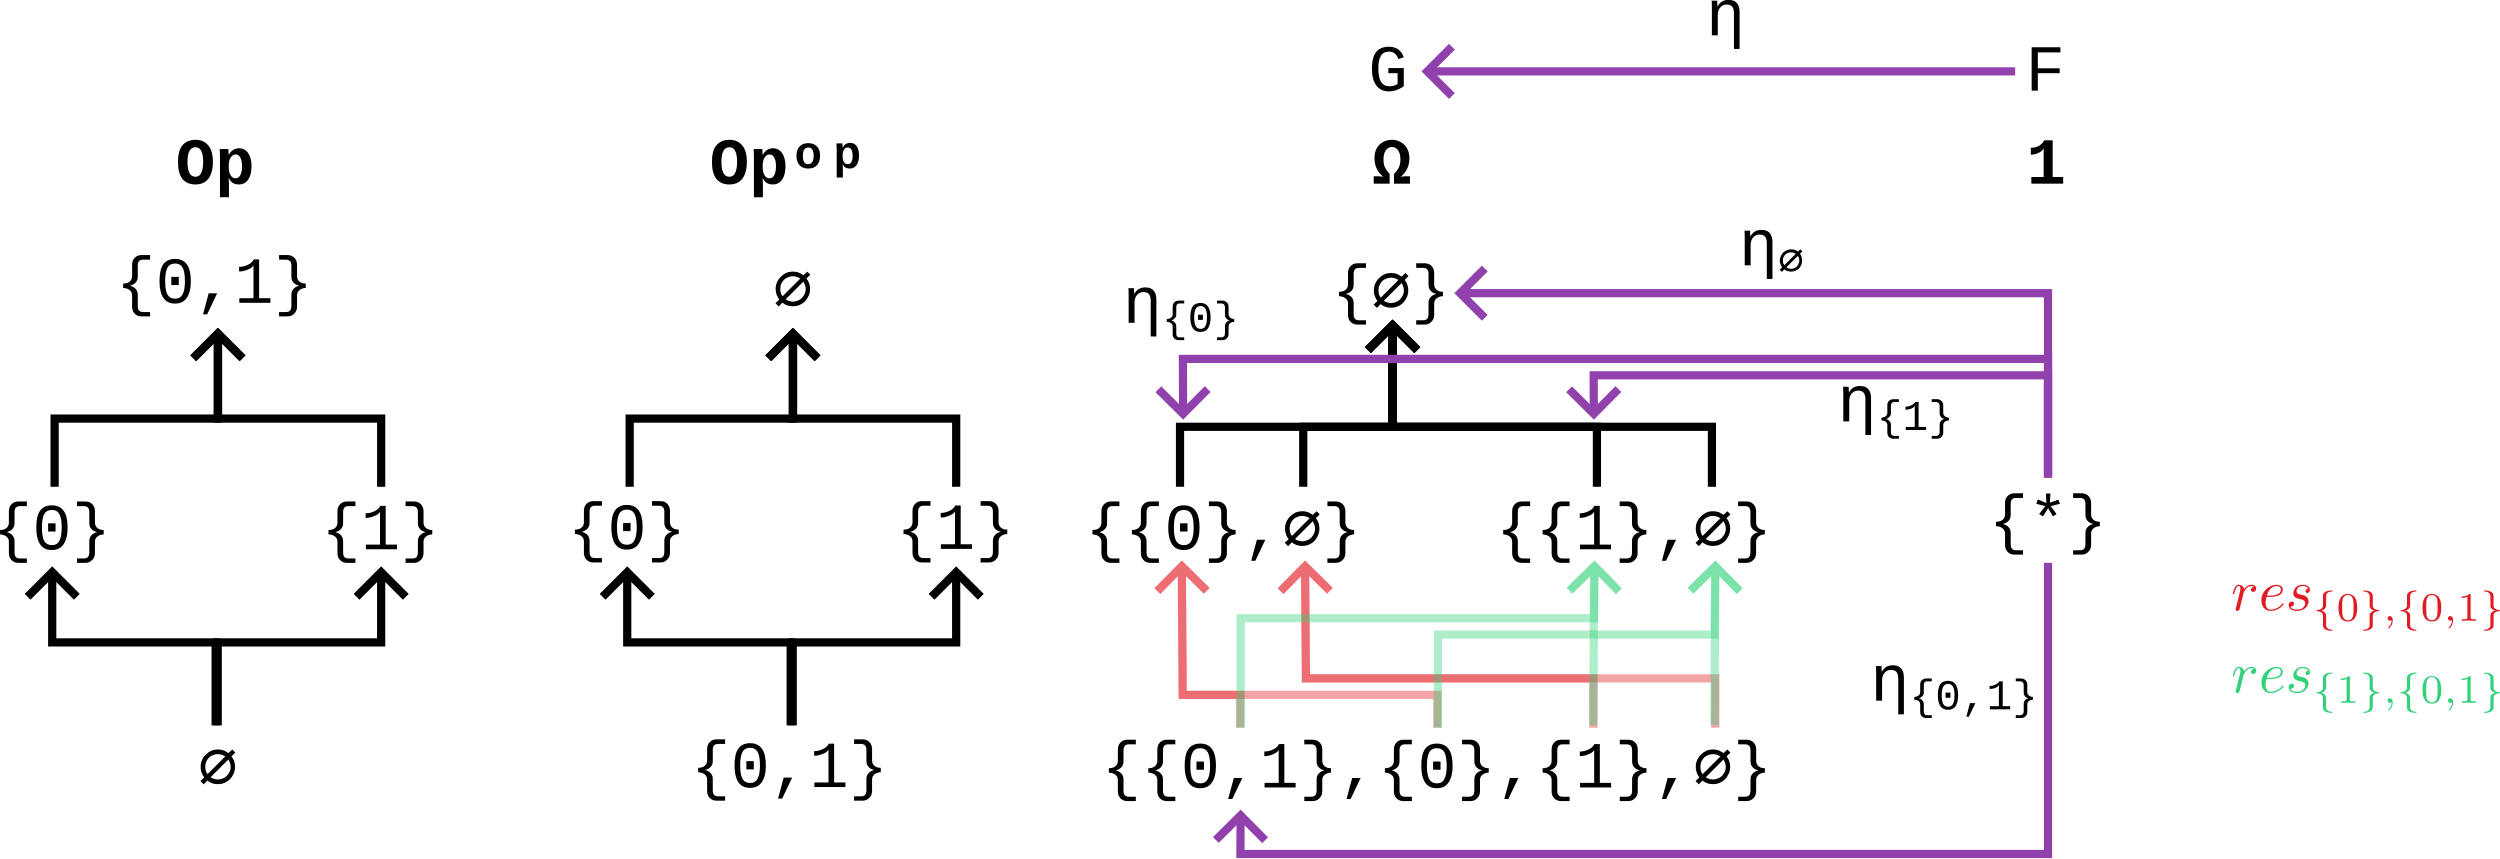
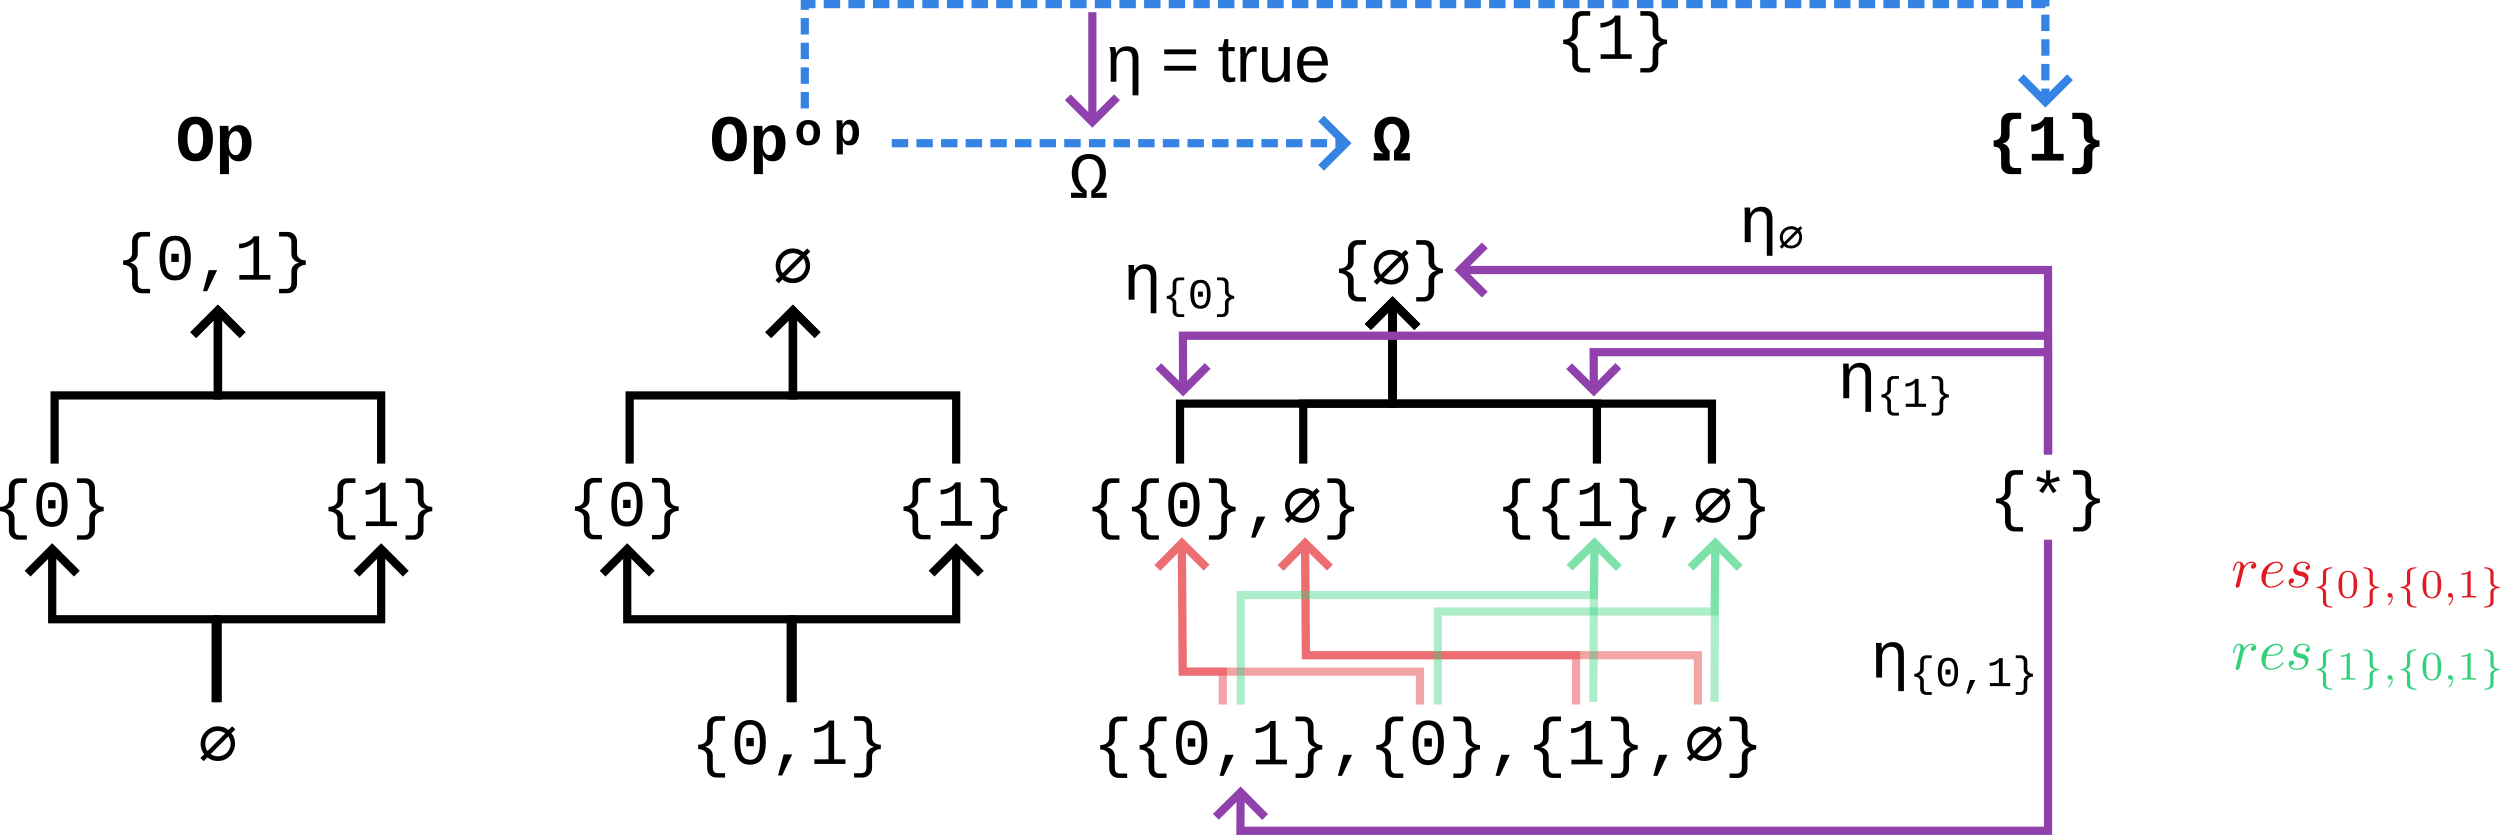
- <svg xmlns="http://www.w3.org/2000/svg" width="152.168mm" height="52.228mm" viewBox="0 0 152.168 52.228" version="1.1" id="svg1" xml:space="preserve">
+ <svg xmlns="http://www.w3.org/2000/svg" width="152.168mm" height="50.819mm" viewBox="0 0 152.168 50.819" version="1.1" id="svg1" xml:space="preserve">
  <defs id="defs1">
+     <marker style="overflow:visible" id="ArrowWide" refX="0" refY="0" orient="auto-start-reverse" markerWidth="1" markerHeight="1" viewBox="0 0 1 1" preserveAspectRatio="xMidYMid">
+       <path style="fill:none;stroke:context-stroke;stroke-width:1;stroke-linecap:butt" d="M 3,-3 0,0 3,3" transform="rotate(180,0.125,0)" id="path11" />
+     </marker>
+     <marker style="overflow:visible" id="ArrowWide_Fnone_S-3584e4" refX="0" refY="0" orient="auto-start-reverse" markerWidth="1" markerHeight="1" viewBox="0 0 1 1" preserveAspectRatio="xMidYMid">
+       <path style="fill:none;stroke:#3584e4;stroke-width:1;stroke-linecap:butt" d="M 3,-3 0,0 3,3" transform="rotate(180,0.125,0)" id="path9" />
+     </marker>
    <marker style="overflow:visible" id="ArrowWide_Fnone_S-33d17a" refX="0" refY="0" orient="auto-start-reverse" markerWidth="1" markerHeight="1" viewBox="0 0 1 1" preserveAspectRatio="xMidYMid">
      <path style="fill:none;stroke:#33d17a;stroke-width:1;stroke-linecap:butt" d="M 3,-3 0,0 3,3" transform="rotate(180,0.125,0)" id="path5" />
    </marker>
    <marker style="overflow:visible" id="ArrowWide_Fnone_S-e01b24" refX="0" refY="0" orient="auto-start-reverse" markerWidth="1" markerHeight="1" viewBox="0 0 1 1" preserveAspectRatio="xMidYMid">
      <path style="fill:none;stroke:#e01b24;stroke-width:1;stroke-linecap:butt" d="M 3,-3 0,0 3,3" transform="rotate(180,0.125,0)" id="path4" />
    </marker>
    <marker style="overflow:visible" id="ArrowWide_Fnone_S-000000" refX="0" refY="0" orient="auto-start-reverse" markerWidth="1" markerHeight="1" viewBox="0 0 1 1" preserveAspectRatio="xMidYMid">
      <path style="fill:none;stroke:#000000;stroke-width:1;stroke-linecap:butt" d="M 3,-3 0,0 3,3" transform="rotate(180,0.125,0)" id="path3" />
    </marker>
    <marker style="overflow:visible" id="ArrowWide_Fnone_S-9141ac" refX="0" refY="0" orient="auto-start-reverse" markerWidth="1" markerHeight="1" viewBox="0 0 1 1" preserveAspectRatio="xMidYMid">
      <path style="fill:none;stroke:#9141ac;stroke-width:1;stroke-linecap:butt" d="M 3,-3 0,0 3,3" transform="rotate(180,0.125,0)" id="path2" />
    </marker>
  </defs>
-   <g id="layer1" transform="translate(-6.658333,-48.76444)">
+   <g id="layer1" transform="translate(-6.658333,-50.17383)">
    <text xml:space="preserve" style="font-size:4px;line-height:5px;font-family:'Liberation Mono', monospace;-inkscape-font-specification:'Liberation Mono, monospace';text-decoration-color:#000000;fill:#000000;stroke-width:3.78;-inkscape-stroke:none;stop-color:#000000" x="13.715" y="67.192" id="text24">
      <tspan id="tspan24" style="stroke-width:3.78" x="13.715" y="67.192">{0,1}</tspan>
    </text>
    <text xml:space="preserve" style="font-size:4px;line-height:5px;font-family:'Liberation Mono', monospace;-inkscape-font-specification:'Liberation Mono, monospace';text-decoration-color:#000000;fill:#000000;stroke-width:3.78;-inkscape-stroke:none;stop-color:#000000" x="6.215" y="82.192" id="text61">
      <tspan id="tspan61" style="stroke-width:3.78" x="6.215" y="82.192">{0}</tspan>
    </text>
    <text xml:space="preserve" style="font-size:4px;line-height:5px;font-family:'Liberation Mono', monospace;-inkscape-font-specification:'Liberation Mono, monospace';text-decoration-color:#000000;fill:#000000;stroke-width:3.78;-inkscape-stroke:none;stop-color:#000000" x="26.215" y="82.192" id="text62">
      <tspan id="tspan62" style="stroke-width:3.78" x="26.215" y="82.192">{1}</tspan>
    </text>
    <text xml:space="preserve" style="font-size:4px;line-height:5px;font-family:'Liberation Mono', monospace;-inkscape-font-specification:'Liberation Mono, monospace';text-decoration-color:#000000;fill:#000000;stroke-width:3.78;-inkscape-stroke:none;stop-color:#000000" x="18.715" y="96.692" id="text63">
      <tspan id="tspan63" style="stroke-width:3.78" x="18.715" y="96.692">∅</tspan>
    </text>
-     <text xml:space="preserve" style="font-size:4px;line-height:5px;font-family:'Liberation Mono', monospace;-inkscape-font-specification:'Liberation Mono, monospace';text-decoration-color:#000000;fill:#000000;stroke-width:3.78;-inkscape-stroke:none;stop-color:#000000" x="73.715" y="96.692" id="text64">
-       <tspan id="tspan64" style="stroke-width:3.78" x="73.715" y="96.692">{{0,1},{0},{1},∅}</tspan>
+     <text xml:space="preserve" style="font-size:4px;line-height:5px;font-family:'Liberation Mono', monospace;-inkscape-font-specification:'Liberation Mono, monospace';text-decoration-color:#000000;fill:#000000;stroke-width:3.78;-inkscape-stroke:none;stop-color:#000000" x="73.186" y="96.692" id="text64">
+       <tspan id="tspan64" style="stroke-width:3.78" x="73.186" y="96.692">{{0,1},{0},{1},∅}</tspan>
    </text>
    <text xml:space="preserve" style="font-size:4px;line-height:5px;font-family:'Liberation Mono', monospace;-inkscape-font-specification:'Liberation Mono, monospace';text-decoration-color:#000000;fill:#000000;stroke-width:3.78;-inkscape-stroke:none;stop-color:#000000" x="72.715" y="82.192" id="text65">
      <tspan id="tspan65" style="stroke-width:3.78" x="72.715" y="82.192">{{0},∅}</tspan>
    </text>
    <text xml:space="preserve" style="font-size:4px;line-height:5px;font-family:'Liberation Mono', monospace;-inkscape-font-specification:'Liberation Mono, monospace';text-decoration-color:#000000;fill:#000000;stroke-width:3.78;-inkscape-stroke:none;stop-color:#000000" x="97.715" y="82.192" id="text66">
      <tspan id="tspan66" style="stroke-width:3.78" x="97.715" y="82.192">{{1},∅}</tspan>
    </text>
    <text xml:space="preserve" style="font-size:4px;line-height:5px;font-family:'Liberation Mono', monospace;-inkscape-font-specification:'Liberation Mono, monospace';text-decoration-color:#000000;fill:#000000;stroke-width:3.78;-inkscape-stroke:none;stop-color:#000000" x="87.724" y="67.692" id="text67">
      <tspan id="tspan67" style="stroke-width:3.78" x="87.724" y="67.692">{∅}</tspan>
    </text>
    <text xml:space="preserve" style="font-size:4px;line-height:5px;font-family:'Liberation Mono', monospace;-inkscape-font-specification:'Liberation Mono, monospace';text-decoration-color:#000000;fill:#000000;stroke-width:3.78;-inkscape-stroke:none;stop-color:#000000" x="90.179" y="59.949" id="text68">
      <tspan id="tspan68" style="font-weight:bold;stroke-width:3.78" x="90.179" y="59.949">Ω</tspan>
    </text>
    <text xml:space="preserve" style="font-size:4px;line-height:5px;font-family:'Liberation Mono', monospace;-inkscape-font-specification:'Liberation Mono, monospace';text-decoration-color:#000000;fill:#000000;stroke-width:3.78;-inkscape-stroke:none;stop-color:#000000" x="127.715" y="81.692" id="text70">
      <tspan id="tspan70" style="stroke-width:3.78" x="127.715" y="81.692">{*}</tspan>
    </text>
-     <text xml:space="preserve" style="font-size:4px;line-height:5px;font-family:'Liberation Mono', monospace;-inkscape-font-specification:'Liberation Mono, monospace';text-decoration-color:#000000;fill:#000000;stroke-width:3.78;-inkscape-stroke:none;stop-color:#000000" x="130.005" y="59.949" id="text73">
-       <tspan id="tspan73" style="font-weight:bold;stroke-width:3.78" x="130.005" y="59.949">1</tspan>
+     <text xml:space="preserve" style="font-size:4px;line-height:5px;font-family:'Liberation Mono', monospace;-inkscape-font-specification:'Liberation Mono, monospace';text-decoration-color:#000000;fill:#000000;stroke-width:3.78;-inkscape-stroke:none;stop-color:#000000" x="127.631" y="59.949" id="text73">
+       <tspan id="tspan73" style="font-weight:bold;stroke-width:3.78" x="127.631" y="59.949">{1}</tspan>
    </text>
    <path style="font-variation-settings:normal;opacity:1;fill:none;fill-opacity:1;stroke:#9141ac;stroke-width:0.5;stroke-linecap:butt;stroke-linejoin:miter;stroke-miterlimit:4;stroke-dasharray:none;stroke-dashoffset:0;stroke-opacity:1;marker-end:url(#ArrowWide_Fnone_S-9141ac);stop-color:#000000;stop-opacity:1" d="M 131.315,83.022 V 100.742 H 82.159 l 0.011,-2.219" id="path74" />
    <path style="font-variation-settings:normal;opacity:1;fill:none;fill-opacity:1;stroke:#9141ac;stroke-width:0.5;stroke-linecap:butt;stroke-linejoin:miter;stroke-miterlimit:4;stroke-dasharray:none;stroke-dashoffset:0;stroke-opacity:1;marker-end:url(#ArrowWide_Fnone_S-9141ac);stop-color:#000000;stop-opacity:1" d="M 131.315,77.829 V 71.609 h -27.656 l 0.011,2.219" id="path76" />
    <text xml:space="preserve" style="font-size:4px;line-height:5px;font-family:'Liberation Mono', monospace;-inkscape-font-specification:'Liberation Mono, monospace';text-decoration-color:#000000;fill:#000000;stroke-width:3.78;-inkscape-stroke:none;stop-color:#000000" x="17.352" y="59.949" id="text87">
      <tspan id="tspan87" style="font-weight:bold;stroke-width:3.78" x="17.352" y="59.949">Op</tspan>
    </text>
    <text xml:space="preserve" style="font-size:4px;line-height:5px;font-family:'Liberation Mono', monospace;-inkscape-font-specification:'Liberation Mono, monospace';text-decoration-color:#000000;fill:#000000;stroke-width:3.78;-inkscape-stroke:none;stop-color:#000000" x="48.715" y="96.669" id="text88">
      <tspan id="tspan88" style="stroke-width:3.78" x="48.715" y="96.669">{0,1}</tspan>
    </text>
    <text xml:space="preserve" style="font-size:4px;line-height:5px;font-family:'Liberation Mono', monospace;-inkscape-font-specification:'Liberation Mono, monospace';text-decoration-color:#000000;fill:#000000;stroke-width:3.78;-inkscape-stroke:none;stop-color:#000000" x="41.215" y="82.169" id="text89">
      <tspan id="tspan89" style="stroke-width:3.78" x="41.215" y="82.169">{0}</tspan>
    </text>
    <text xml:space="preserve" style="font-size:4px;line-height:5px;font-family:'Liberation Mono', monospace;-inkscape-font-specification:'Liberation Mono, monospace';text-decoration-color:#000000;fill:#000000;stroke-width:3.78;-inkscape-stroke:none;stop-color:#000000" x="61.215" y="82.169" id="text90">
      <tspan id="tspan90" style="stroke-width:3.78" x="61.215" y="82.169">{1}</tspan>
    </text>
    <text xml:space="preserve" style="font-size:4px;line-height:5px;font-family:'Liberation Mono', monospace;-inkscape-font-specification:'Liberation Mono, monospace';text-decoration-color:#000000;fill:#000000;stroke-width:3.78;-inkscape-stroke:none;stop-color:#000000" x="53.715" y="67.61" id="text91">
      <tspan id="tspan91" style="stroke-width:3.78" x="53.715" y="67.61">∅</tspan>
    </text>
    <text xml:space="preserve" style="font-size:4px;line-height:5px;font-family:'Liberation Mono', monospace;-inkscape-font-specification:'Liberation Mono, monospace';text-decoration-color:#000000;fill:#000000;stroke-width:3.78;-inkscape-stroke:none;stop-color:#000000" x="49.852" y="59.949" id="text92">
      <tspan id="tspan92" style="font-weight:bold;stroke-width:3.78" x="49.852" y="59.949">Opᵒᵖ</tspan>
    </text>
    <path style="font-variation-settings:normal;opacity:1;vector-effect:none;fill:none;fill-opacity:1;stroke:#000000;stroke-width:0.5;stroke-linecap:butt;stroke-linejoin:miter;stroke-miterlimit:4;stroke-dasharray:none;stroke-dashoffset:0;stroke-opacity:1;-inkscape-stroke:none;marker-end:url(#ArrowWide_Fnone_S-000000);stop-color:#000000;stop-opacity:1" d="M 9.983,78.393 V 74.242 H 19.932 V 69.195" id="path95" />
    <path style="font-variation-settings:normal;opacity:1;vector-effect:none;fill:none;fill-opacity:1;stroke:#000000;stroke-width:0.5;stroke-linecap:butt;stroke-linejoin:miter;stroke-miterlimit:4;stroke-dasharray:none;stroke-dashoffset:0;stroke-opacity:1;-inkscape-stroke:none;marker-end:url(#ArrowWide_Fnone_S-000000);stop-color:#000000;stop-opacity:1" d="M 29.859,78.393 V 74.242 H 19.909 V 69.195" id="path96" />
    <path style="font-variation-settings:normal;opacity:1;vector-effect:none;fill:none;fill-opacity:1;stroke:#000000;stroke-width:0.5;stroke-linecap:butt;stroke-linejoin:miter;stroke-miterlimit:4;stroke-dasharray:none;stroke-dashoffset:0;stroke-opacity:1;-inkscape-stroke:none;marker-end:url(#ArrowWide_Fnone_S-000000);stop-color:#000000;stop-opacity:1" d="m 19.909,92.914 v -5.048 h 9.949 V 83.716" id="path97" />
    <path style="font-variation-settings:normal;opacity:1;vector-effect:none;fill:none;fill-opacity:1;stroke:#000000;stroke-width:0.5;stroke-linecap:butt;stroke-linejoin:miter;stroke-miterlimit:4;stroke-dasharray:none;stroke-dashoffset:0;stroke-opacity:1;-inkscape-stroke:none;marker-end:url(#ArrowWide_Fnone_S-000000);stop-color:#000000;stop-opacity:1" d="M 19.785,92.914 V 87.866 H 9.836 V 83.716" id="path98" />
    <path style="font-variation-settings:normal;opacity:1;vector-effect:none;fill:none;fill-opacity:1;stroke:#000000;stroke-width:0.5;stroke-linecap:butt;stroke-linejoin:miter;stroke-miterlimit:4;stroke-dasharray:none;stroke-dashoffset:0;stroke-opacity:1;-inkscape-stroke:none;marker-end:url(#ArrowWide_Fnone_S-000000);stop-color:#000000;stop-opacity:1" d="m 44.983,78.393 v -4.15 h 9.949 v -5.048" id="path99" />
    <path style="font-variation-settings:normal;opacity:1;vector-effect:none;fill:none;fill-opacity:1;stroke:#000000;stroke-width:0.5;stroke-linecap:butt;stroke-linejoin:miter;stroke-miterlimit:4;stroke-dasharray:none;stroke-dashoffset:0;stroke-opacity:1;-inkscape-stroke:none;marker-end:url(#ArrowWide_Fnone_S-000000);stop-color:#000000;stop-opacity:1" d="M 64.859,78.393 V 74.242 H 54.909 V 69.195" id="path100" />
    <path style="font-variation-settings:normal;opacity:1;vector-effect:none;fill:none;fill-opacity:1;stroke:#000000;stroke-width:0.5;stroke-linecap:butt;stroke-linejoin:miter;stroke-miterlimit:4;stroke-dasharray:none;stroke-dashoffset:0;stroke-opacity:1;-inkscape-stroke:none;marker-end:url(#ArrowWide_Fnone_S-000000);stop-color:#000000;stop-opacity:1" d="m 54.909,92.914 v -5.048 h 9.949 V 83.716" id="path101" />
    <path style="font-variation-settings:normal;opacity:1;vector-effect:none;fill:none;fill-opacity:1;stroke:#000000;stroke-width:0.5;stroke-linecap:butt;stroke-linejoin:miter;stroke-miterlimit:4;stroke-dasharray:none;stroke-dashoffset:0;stroke-opacity:1;-inkscape-stroke:none;marker-end:url(#ArrowWide_Fnone_S-000000);stop-color:#000000;stop-opacity:1" d="M 54.785,92.914 V 87.866 H 44.836 V 83.716" id="path102" />
    <path style="font-variation-settings:normal;opacity:1;vector-effect:none;fill:none;fill-opacity:1;stroke:#000000;stroke-width:0.5;stroke-linecap:butt;stroke-linejoin:miter;stroke-miterlimit:4;stroke-dasharray:none;stroke-dashoffset:0;stroke-opacity:1;-inkscape-stroke:none;marker-end:url(#ArrowWide_Fnone_S-000000);stop-color:#000000;stop-opacity:1" d="M 78.483,78.393 V 74.742 H 91.432 V 68.695" id="path103" />
    <path style="font-variation-settings:normal;opacity:1;vector-effect:none;fill:none;fill-opacity:1;stroke:#000000;stroke-width:0.5;stroke-linecap:butt;stroke-linejoin:miter;stroke-miterlimit:4;stroke-dasharray:none;stroke-dashoffset:0;stroke-opacity:1;-inkscape-stroke:none;marker-end:url(#ArrowWide_Fnone_S-000000);stop-color:#000000;stop-opacity:1" d="m 85.983,78.393 v -3.65 h 5.449 v -6.048" id="path104" />
    <path style="font-variation-settings:normal;opacity:1;vector-effect:none;fill:none;fill-opacity:1;stroke:#000000;stroke-width:0.5;stroke-linecap:butt;stroke-linejoin:miter;stroke-miterlimit:4;stroke-dasharray:none;stroke-dashoffset:0;stroke-opacity:1;-inkscape-stroke:none;marker-end:url(#ArrowWide_Fnone_S-000000);stop-color:#000000;stop-opacity:1" d="M 103.859,78.393 V 74.742 H 91.409 v -6.048" id="path105" />
    <path style="font-variation-settings:normal;opacity:1;vector-effect:none;fill:none;fill-opacity:1;stroke:#000000;stroke-width:0.5;stroke-linecap:butt;stroke-linejoin:miter;stroke-miterlimit:4;stroke-dasharray:none;stroke-dashoffset:0;stroke-opacity:1;-inkscape-stroke:none;marker-end:url(#ArrowWide_Fnone_S-000000);stop-color:#000000;stop-opacity:1" d="M 110.859,78.393 V 74.742 H 91.409 v -6.048" id="path106" />
-     <path style="font-variation-settings:normal;opacity:0.4;vector-effect:none;fill:none;fill-opacity:1;stroke:#e01b24;stroke-width:0.5;stroke-linecap:butt;stroke-linejoin:miter;stroke-miterlimit:4;stroke-dasharray:none;stroke-dashoffset:0;stroke-opacity:1;-inkscape-stroke:none;marker-end:url(#ArrowWide_Fnone_S-e01b24);stop-color:#000000;stop-opacity:1" d="m 82.146,93.056 v -2 h -3.5 l -0.051,-7.698" id="path107" />
+     <path style="font-variation-settings:normal;opacity:0.4;vector-effect:none;fill:none;fill-opacity:1;stroke:#e01b24;stroke-width:0.5;stroke-linecap:butt;stroke-linejoin:miter;stroke-miterlimit:4;stroke-dasharray:none;stroke-dashoffset:0;stroke-opacity:1;-inkscape-stroke:none;marker-end:url(#ArrowWide_Fnone_S-e01b24);stop-color:#000000;stop-opacity:1" d="m 81.088,93.056 v -2 h -2.442 l -0.051,-7.698" id="path107" />
    <path style="font-variation-settings:normal;opacity:1;fill:none;fill-opacity:1;stroke:#9141ac;stroke-width:0.5;stroke-linecap:butt;stroke-linejoin:miter;stroke-miterlimit:4;stroke-dasharray:none;stroke-dashoffset:0;stroke-opacity:1;marker-end:url(#ArrowWide_Fnone_S-9141ac);stop-color:#000000;stop-opacity:1" d="M 131.315,77.829 V 70.609 H 78.659 l 0.011,3.219" id="path108" />
-     <path style="font-variation-settings:normal;opacity:0.4;vector-effect:none;fill:none;fill-opacity:1;stroke:#e01b24;stroke-width:0.5;stroke-linecap:butt;stroke-linejoin:miter;stroke-miterlimit:4;stroke-dasharray:none;stroke-dashoffset:0;stroke-opacity:1;-inkscape-stroke:none;marker-end:url(#ArrowWide_Fnone_S-e01b24);stop-color:#000000;stop-opacity:1" d="m 94.146,93.056 v -2 H 78.646 l -0.051,-7.698" id="path109" />
-     <path style="font-variation-settings:normal;opacity:0.4;vector-effect:none;fill:none;fill-opacity:1;stroke:#e01b24;stroke-width:0.5;stroke-linecap:butt;stroke-linejoin:miter;stroke-miterlimit:4;stroke-dasharray:none;stroke-dashoffset:0;stroke-opacity:1;-inkscape-stroke:none;marker-end:url(#ArrowWide_Fnone_S-e01b24);stop-color:#000000;stop-opacity:1" d="m 103.646,93.056 v -3 H 86.146 l -0.051,-6.698" id="path110" />
-     <path style="font-variation-settings:normal;opacity:0.4;vector-effect:none;fill:none;fill-opacity:1;stroke:#e01b24;stroke-width:0.5;stroke-linecap:butt;stroke-linejoin:miter;stroke-miterlimit:4;stroke-dasharray:none;stroke-dashoffset:0;stroke-opacity:1;-inkscape-stroke:none;marker-end:url(#ArrowWide_Fnone_S-e01b24);stop-color:#000000;stop-opacity:1" d="m 111.064,93.056 v -3 H 86.146 l -0.051,-6.698" id="path111" />
+     <path style="font-variation-settings:normal;opacity:0.4;vector-effect:none;fill:none;fill-opacity:1;stroke:#e01b24;stroke-width:0.5;stroke-linecap:butt;stroke-linejoin:miter;stroke-miterlimit:4;stroke-dasharray:none;stroke-dashoffset:0;stroke-opacity:1;-inkscape-stroke:none;marker-end:url(#ArrowWide_Fnone_S-e01b24);stop-color:#000000;stop-opacity:1" d="m 93.088,93.056 v -2 H 78.646 l -0.051,-7.698" id="path109" />
+     <path style="font-variation-settings:normal;opacity:0.4;vector-effect:none;fill:none;fill-opacity:1;stroke:#e01b24;stroke-width:0.5;stroke-linecap:butt;stroke-linejoin:miter;stroke-miterlimit:4;stroke-dasharray:none;stroke-dashoffset:0;stroke-opacity:1;-inkscape-stroke:none;marker-end:url(#ArrowWide_Fnone_S-e01b24);stop-color:#000000;stop-opacity:1" d="m 102.588,93.056 v -3 H 86.146 l -0.051,-6.698" id="path110" />
+     <path style="font-variation-settings:normal;opacity:0.4;vector-effect:none;fill:none;fill-opacity:1;stroke:#e01b24;stroke-width:0.5;stroke-linecap:butt;stroke-linejoin:miter;stroke-miterlimit:4;stroke-dasharray:none;stroke-dashoffset:0;stroke-opacity:1;-inkscape-stroke:none;marker-end:url(#ArrowWide_Fnone_S-e01b24);stop-color:#000000;stop-opacity:1" d="m 110.006,93.056 v -3 H 86.146 l -0.051,-6.698" id="path111" />
    <path style="font-variation-settings:normal;opacity:0.4;vector-effect:none;fill:none;fill-opacity:1;stroke:#33d17a;stroke-width:0.5;stroke-linecap:butt;stroke-linejoin:miter;stroke-miterlimit:4;stroke-dasharray:none;stroke-dashoffset:0;stroke-opacity:1;-inkscape-stroke:none;marker-end:url(#ArrowWide_Fnone_S-33d17a);stop-color:#000000;stop-opacity:1" d="M 82.178,93.056 V 86.393 h 21.5 l 0.051,-3.034" id="path112" />
    <path style="font-variation-settings:normal;opacity:0.4;vector-effect:none;fill:none;fill-opacity:1;stroke:#33d17a;stroke-width:0.5;stroke-linecap:butt;stroke-linejoin:miter;stroke-miterlimit:4;stroke-dasharray:none;stroke-dashoffset:0;stroke-opacity:1;-inkscape-stroke:none;marker-end:url(#ArrowWide_Fnone_S-33d17a);stop-color:#000000;stop-opacity:1" d="M 94.178,93.056 V 87.393 h 16.836 l 0.051,-4.034" id="path113" />
    <path style="font-variation-settings:normal;opacity:0.4;vector-effect:none;fill:none;fill-opacity:1;stroke:#33d17a;stroke-width:0.5;stroke-linecap:butt;stroke-linejoin:miter;stroke-miterlimit:4;stroke-dasharray:none;stroke-dashoffset:0;stroke-opacity:1;-inkscape-stroke:none;marker-end:url(#ArrowWide_Fnone_S-33d17a);stop-color:#000000;stop-opacity:1" d="m 111.014,92.893 0.051,-9.534" id="path114" />
    <path style="font-variation-settings:normal;opacity:0.4;vector-effect:none;fill:none;fill-opacity:1;stroke:#33d17a;stroke-width:0.5;stroke-linecap:butt;stroke-linejoin:miter;stroke-miterlimit:4;stroke-dasharray:none;stroke-dashoffset:0;stroke-opacity:1;-inkscape-stroke:none;marker-end:url(#ArrowWide_Fnone_S-33d17a);stop-color:#000000;stop-opacity:1" d="m 103.637,92.893 0.051,-9.534" id="path115" />
    <text xml:space="preserve" style="font-size:4px;line-height:5px;font-family:'Liberation Mono', monospace;-inkscape-font-specification:'Liberation Mono, monospace';text-decoration-color:#000000;fill:#000000;stroke-width:3.78;-inkscape-stroke:none;stop-color:#000000" x="74.996" y="68.417" id="text115">
      <tspan id="tspan115" style="stroke-width:3.78" x="74.996" y="68.417">η<tspan style="font-size:65%;baseline-shift:sub" id="tspan116">{0}</tspan>
      </tspan>
    </text>
    <text xml:space="preserve" style="font-size:4px;line-height:5px;font-family:'Liberation Mono', monospace;-inkscape-font-specification:'Liberation Mono, monospace';text-decoration-color:#000000;fill:#000000;stroke-width:3.78;-inkscape-stroke:none;stop-color:#000000" x="118.496" y="74.417" id="text118">
      <tspan id="tspan118" style="stroke-width:3.78" x="118.496" y="74.417">η<tspan style="font-size:65%;baseline-shift:sub" id="tspan117">{1}</tspan>
      </tspan>
    </text>
    <path style="font-variation-settings:normal;opacity:1;fill:none;fill-opacity:1;stroke:#9141ac;stroke-width:0.5;stroke-linecap:butt;stroke-linejoin:miter;stroke-miterlimit:4;stroke-dasharray:none;stroke-dashoffset:0;stroke-opacity:1;marker-end:url(#ArrowWide_Fnone_S-9141ac);stop-color:#000000;stop-opacity:1" d="M 131.315,77.829 V 66.609 H 95.659" id="path118" />
    <text xml:space="preserve" style="font-size:4px;line-height:5px;font-family:'Liberation Mono', monospace;-inkscape-font-specification:'Liberation Mono, monospace';text-decoration-color:#000000;fill:#000000;stroke-width:3.78;-inkscape-stroke:none;stop-color:#000000" x="112.496" y="64.917" id="text120">
      <tspan id="tspan120" style="stroke-width:3.78" x="112.496" y="64.917">η<tspan style="font-size:65%;baseline-shift:sub" id="tspan119">∅</tspan>
      </tspan>
    </text>
    <text xml:space="preserve" style="font-size:4px;line-height:5px;font-family:'Liberation Mono', monospace;-inkscape-font-specification:'Liberation Mono, monospace';text-decoration-color:#000000;fill:#000000;stroke-width:3.78;-inkscape-stroke:none;stop-color:#000000" x="120.496" y="91.417" id="text122">
      <tspan id="tspan122" style="stroke-width:3.78" x="120.496" y="91.417">η<tspan style="font-size:65%;baseline-shift:sub" id="tspan121">{0,1}</tspan>
      </tspan>
    </text>
-     <text xml:space="preserve" style="font-size:4px;line-height:5px;font-family:'Liberation Mono', monospace;-inkscape-font-specification:'Liberation Mono, monospace';text-decoration-color:#000000;fill:#000000;stroke-width:3.78;-inkscape-stroke:none;stop-color:#000000" x="129.947" y="54.283" id="text192">
-       <tspan id="tspan192" style="stroke-width:3.78" x="129.947" y="54.283">F</tspan>
-     </text>
-     <text xml:space="preserve" style="font-size:4px;line-height:5px;font-family:'Liberation Mono', monospace;-inkscape-font-specification:'Liberation Mono, monospace';text-decoration-color:#000000;fill:#000000;stroke-width:3.78;-inkscape-stroke:none;stop-color:#000000" x="89.947" y="54.283" id="text193">
-       <tspan id="tspan193" style="stroke-width:3.78" x="89.947" y="54.283">G</tspan>
-     </text>
-     <text xml:space="preserve" style="font-size:4px;line-height:5px;font-family:'Liberation Mono', monospace;-inkscape-font-specification:'Liberation Mono, monospace';text-decoration-color:#000000;fill:#000000;stroke-width:3.78;-inkscape-stroke:none;stop-color:#000000" x="110.496" y="50.917" id="text195">
-       <tspan id="tspan195" style="stroke-width:3.78" x="110.496" y="50.917">η<tspan style="font-size:65%;baseline-shift:sub" id="tspan194" />
-       </tspan>
-     </text>
-     <path style="font-variation-settings:normal;opacity:1;fill:none;fill-opacity:1;stroke:#9141ac;stroke-width:0.5;stroke-linecap:butt;stroke-linejoin:miter;stroke-miterlimit:4;stroke-dasharray:none;stroke-dashoffset:0;stroke-opacity:1;marker-end:url(#ArrowWide_Fnone_S-9141ac);stop-color:#000000;stop-opacity:1" d="M 129.315,53.109 H 93.659" id="path195" />
+     <path style="font-variation-settings:normal;opacity:1;fill:none;fill-opacity:1;stroke:#9141ac;stroke-width:0.5;stroke-linecap:butt;stroke-linejoin:miter;stroke-miterlimit:4;stroke-dasharray:none;stroke-dashoffset:0;stroke-opacity:1;marker-end:url(#ArrowWide_Fnone_S-9141ac);stop-color:#000000;stop-opacity:1" d="m 73.147,50.917 v 6.551" id="path195" />
    <g transform="translate(142.5645,84.3554)" id="g1" style="opacity:1;fill:#e01b24">
      <g id="surface1" transform="matrix(0.352778,0,0,0.352778,-0.807817,-0.661723)" style="fill:#e01b24">
        <g style="fill:#e01b24;fill-opacity:1" id="g13">
          <g id="use12" transform="translate(1.993,6.282)" style="fill:#e01b24">
            <path style="fill:#e01b24;stroke:none" d="m 0.875,-0.594 c -0.031,0.156 -0.094,0.391 -0.094,0.438 0,0.172 0.141,0.266 0.297,0.266 0.125,0 0.297,-0.078 0.375,-0.281 C 1.469,-0.203 1.797,-1.562 1.844,-1.75 c 0.078,-0.328 0.266,-1.016 0.312,-1.297 0.047,-0.125 0.328,-0.594 0.562,-0.812 0.078,-0.062 0.375,-0.328 0.797,-0.328 0.266,0 0.406,0.125 0.422,0.125 -0.297,0.047 -0.516,0.281 -0.516,0.547 0,0.156 0.109,0.344 0.375,0.344 0.266,0 0.547,-0.234 0.547,-0.594 0,-0.344 -0.312,-0.641 -0.828,-0.641 C 2.875,-4.406 2.438,-3.922 2.25,-3.641 2.156,-4.094 1.797,-4.406 1.328,-4.406 0.875,-4.406 0.688,-4.016 0.594,-3.844 0.422,-3.5 0.297,-2.906 0.297,-2.875 c 0,0.109 0.094,0.109 0.109,0.109 0.109,0 0.109,-0.016 0.172,-0.234 0.172,-0.703 0.375,-1.188 0.734,-1.188 0.156,0 0.297,0.078 0.297,0.453 0,0.219 -0.031,0.328 -0.156,0.844 z m 0,0" id="path23" />
          </g>
        </g>
        <g style="fill:#e01b24;fill-opacity:1" id="g14">
          <g id="use13" transform="translate(6.767078,6.282)" style="fill:#e01b24">
            <path style="fill:#e01b24;stroke:none" d="m 1.859,-2.297 c 0.297,0 1.031,-0.031 1.531,-0.234 0.703,-0.297 0.75,-0.891 0.75,-1.031 0,-0.438 -0.375,-0.844 -1.062,-0.844 -1.109,0 -2.625,0.969 -2.625,2.719 0,1.016 0.594,1.797 1.578,1.797 1.422,0 2.25,-1.062 2.25,-1.172 0,-0.062 -0.047,-0.141 -0.109,-0.141 -0.062,0 -0.078,0.031 -0.141,0.109 -0.781,0.984 -1.875,0.984 -1.984,0.984 -0.781,0 -0.875,-0.844 -0.875,-1.156 0,-0.125 0.016,-0.422 0.156,-1.031 z m -0.469,-0.219 C 1.781,-4.031 2.812,-4.188 3.078,-4.188 c 0.453,0 0.734,0.297 0.734,0.625 0,1.047 -1.594,1.047 -2.016,1.047 z m 0,0" id="path24" />
          </g>
          <g id="use14" transform="translate(11.40566,6.282)" style="fill:#e01b24">
            <path style="fill:#e01b24;stroke:none" d="M 3.891,-3.734 C 3.625,-3.719 3.422,-3.5 3.422,-3.281 c 0,0.141 0.094,0.297 0.312,0.297 0.219,0 0.453,-0.172 0.453,-0.562 C 4.188,-4 3.766,-4.406 3,-4.406 c -1.312,0 -1.688,1.016 -1.688,1.453 0,0.781 0.734,0.922 1.031,0.984 0.516,0.109 1.031,0.219 1.031,0.766 0,0.25 -0.219,1.094 -1.422,1.094 -0.141,0 -0.906,0 -1.141,-0.531 0.391,0.047 0.641,-0.25 0.641,-0.531 0,-0.219 -0.172,-0.344 -0.375,-0.344 -0.266,0 -0.562,0.203 -0.562,0.656 0,0.562 0.578,0.969 1.422,0.969 1.625,0 2.016,-1.203 2.016,-1.656 0,-0.359 -0.188,-0.609 -0.312,-0.719 -0.266,-0.281 -0.562,-0.344 -1,-0.422 -0.359,-0.078 -0.75,-0.156 -0.75,-0.609 C 1.891,-3.578 2.125,-4.188 3,-4.188 c 0.25,0 0.75,0.078 0.891,0.453 z m 0,0" id="path25" />
          </g>
        </g>
        <g style="fill:#e01b24;fill-opacity:1" id="g15">
          <g id="use15" transform="translate(16.073,8.081)" style="fill:#e01b24">
            <path style="fill:#e01b24;stroke:none" d="m 2.312,-4.219 c 0,-0.141 0,-0.359 0.203,-0.547 0.219,-0.188 0.484,-0.25 0.75,-0.266 0.094,0 0.156,0 0.156,-0.094 0,-0.094 -0.078,-0.094 -0.188,-0.094 -0.734,0 -1.469,0.312 -1.469,0.875 v 1.641 c 0,0.172 0,0.391 -0.234,0.594 -0.172,0.141 -0.391,0.25 -0.734,0.266 -0.094,0.016 -0.141,0.016 -0.141,0.109 0,0.078 0.062,0.078 0.125,0.094 0.828,0.047 0.969,0.531 0.984,0.734 v 1.625 c 0,0.188 0,0.5 0.359,0.75 0.391,0.25 0.938,0.266 1.109,0.266 0.109,0 0.188,0 0.188,-0.094 0,-0.094 -0.062,-0.094 -0.125,-0.094 C 2.641,1.516 2.375,1.203 2.328,0.938 2.312,0.875 2.312,0.828 2.312,0.719 V -0.734 C 2.312,-0.938 2.312,-1.188 2.125,-1.375 2.031,-1.469 1.875,-1.641 1.484,-1.734 1.75,-1.812 2.219,-2 2.297,-2.484 2.312,-2.516 2.312,-2.531 2.312,-2.766 Z m 0,0" id="path26" />
          </g>
        </g>
        <g style="fill:#e01b24;fill-opacity:1" id="g16">
          <g id="use16" transform="translate(20.155,8.081)" style="fill:#e01b24">
            <path style="fill:#e01b24;stroke:none" d="M 3.594,-2.219 C 3.594,-2.984 3.5,-3.547 3.188,-4.031 2.969,-4.344 2.531,-4.625 1.984,-4.625 c -1.625,0 -1.625,1.906 -1.625,2.406 0,0.5 0,2.359 1.625,2.359 1.609,0 1.609,-1.859 1.609,-2.359 z M 1.984,-0.062 c -0.328,0 -0.75,-0.188 -0.891,-0.75 C 1,-1.219 1,-1.797 1,-2.312 1,-2.828 1,-3.359 1.094,-3.734 1.25,-4.281 1.688,-4.438 1.984,-4.438 c 0.375,0 0.734,0.234 0.859,0.641 0.109,0.375 0.125,0.875 0.125,1.484 0,0.516 0,1.031 -0.094,1.469 -0.141,0.641 -0.609,0.781 -0.891,0.781 z m 0,0" id="path27" />
          </g>
        </g>
        <g style="fill:#e01b24;fill-opacity:1" id="g17">
          <g id="use17" transform="translate(24.126,8.081)" style="fill:#e01b24">
            <path style="fill:#e01b24;stroke:none" d="m 2.312,-0.781 c 0,-0.172 0,-0.391 0.219,-0.594 0.172,-0.141 0.391,-0.25 0.75,-0.266 0.078,-0.016 0.141,-0.016 0.141,-0.094 0,-0.094 -0.062,-0.094 -0.125,-0.109 C 2.469,-1.891 2.312,-2.375 2.312,-2.578 v -1.625 c 0,-0.188 0,-0.5 -0.375,-0.75 C 1.547,-5.203 1,-5.219 0.828,-5.219 c -0.094,0 -0.172,0 -0.172,0.094 0,0.094 0.062,0.094 0.125,0.094 C 1.422,-5 1.688,-4.688 1.75,-4.422 c 0.016,0.062 0.016,0.109 0.016,0.219 V -2.75 c 0,0.203 0,0.453 0.172,0.641 0.109,0.094 0.266,0.266 0.656,0.375 -0.281,0.062 -0.75,0.25 -0.828,0.734 0,0.031 0,0.047 0,0.281 v 1.453 c 0,0.141 0,0.359 -0.219,0.547 -0.203,0.188 -0.469,0.25 -0.75,0.266 -0.094,0 -0.141,0 -0.141,0.094 0,0.094 0.078,0.094 0.172,0.094 0.75,0 1.469,-0.312 1.484,-0.875 z m 0,0" id="path28" />
          </g>
        </g>
        <g style="fill:#e01b24;fill-opacity:1" id="g18">
          <g id="use18" transform="translate(28.208,8.081)" style="fill:#e01b24">
            <path style="fill:#e01b24;stroke:none" d="m 1.469,-0.109 c 0,0.375 -0.062,0.828 -0.547,1.266 C 0.906,1.188 0.875,1.219 0.875,1.25 c 0,0.047 0.062,0.094 0.094,0.094 0.109,0 0.703,-0.562 0.703,-1.391 0,-0.422 -0.172,-0.75 -0.5,-0.75 -0.219,0 -0.391,0.172 -0.391,0.391 C 0.781,-0.188 0.938,0 1.188,0 1.359,0 1.469,-0.109 1.469,-0.109 Z m 0,0" id="path29" />
          </g>
        </g>
        <g style="fill:#e01b24;fill-opacity:1" id="g19">
          <g id="use19" transform="translate(30.574,8.081)" style="fill:#e01b24">
            <path style="fill:#e01b24;stroke:none" d="m 2.312,-4.219 c 0,-0.141 0,-0.359 0.203,-0.547 0.219,-0.188 0.484,-0.25 0.75,-0.266 0.094,0 0.156,0 0.156,-0.094 0,-0.094 -0.078,-0.094 -0.188,-0.094 -0.734,0 -1.469,0.312 -1.469,0.875 v 1.641 c 0,0.172 0,0.391 -0.234,0.594 -0.172,0.141 -0.391,0.25 -0.734,0.266 -0.094,0.016 -0.141,0.016 -0.141,0.109 0,0.078 0.062,0.078 0.125,0.094 0.828,0.047 0.969,0.531 0.984,0.734 v 1.625 c 0,0.188 0,0.5 0.359,0.75 0.391,0.25 0.938,0.266 1.109,0.266 0.109,0 0.188,0 0.188,-0.094 0,-0.094 -0.062,-0.094 -0.125,-0.094 C 2.641,1.516 2.375,1.203 2.328,0.938 2.312,0.875 2.312,0.828 2.312,0.719 V -0.734 C 2.312,-0.938 2.312,-1.188 2.125,-1.375 2.031,-1.469 1.875,-1.641 1.484,-1.734 1.75,-1.812 2.219,-2 2.297,-2.484 2.312,-2.516 2.312,-2.531 2.312,-2.766 Z m 0,0" id="path30" />
          </g>
        </g>
        <g style="fill:#e01b24;fill-opacity:1" id="g20">
          <g id="use20" transform="translate(34.656,8.081)" style="fill:#e01b24">
            <path style="fill:#e01b24;stroke:none" d="M 3.594,-2.219 C 3.594,-2.984 3.5,-3.547 3.188,-4.031 2.969,-4.344 2.531,-4.625 1.984,-4.625 c -1.625,0 -1.625,1.906 -1.625,2.406 0,0.5 0,2.359 1.625,2.359 1.609,0 1.609,-1.859 1.609,-2.359 z M 1.984,-0.062 c -0.328,0 -0.75,-0.188 -0.891,-0.75 C 1,-1.219 1,-1.797 1,-2.312 1,-2.828 1,-3.359 1.094,-3.734 1.25,-4.281 1.688,-4.438 1.984,-4.438 c 0.375,0 0.734,0.234 0.859,0.641 0.109,0.375 0.125,0.875 0.125,1.484 0,0.516 0,1.031 -0.094,1.469 -0.141,0.641 -0.609,0.781 -0.891,0.781 z m 0,0" id="path31" />
          </g>
        </g>
        <g style="fill:#e01b24;fill-opacity:1" id="g21">
          <g id="use21" transform="translate(38.627,8.081)" style="fill:#e01b24">
            <path style="fill:#e01b24;stroke:none" d="m 1.469,-0.109 c 0,0.375 -0.062,0.828 -0.547,1.266 C 0.906,1.188 0.875,1.219 0.875,1.25 c 0,0.047 0.062,0.094 0.094,0.094 0.109,0 0.703,-0.562 0.703,-1.391 0,-0.422 -0.172,-0.75 -0.5,-0.75 -0.219,0 -0.391,0.172 -0.391,0.391 C 0.781,-0.188 0.938,0 1.188,0 1.359,0 1.469,-0.109 1.469,-0.109 Z m 0,0" id="path32" />
          </g>
        </g>
        <g style="fill:#e01b24;fill-opacity:1" id="g22">
          <g id="use22" transform="translate(40.993,8.081)" style="fill:#e01b24">
            <path style="fill:#e01b24;stroke:none" d="m 2.328,-4.438 c 0,-0.188 0,-0.188 -0.203,-0.188 -0.453,0.438 -1.078,0.438 -1.359,0.438 v 0.25 c 0.156,0 0.625,0 1,-0.188 v 3.547 c 0,0.234 0,0.328 -0.688,0.328 H 0.812 V 0 c 0.125,0 0.984,-0.031 1.234,-0.031 0.219,0 1.094,0.031 1.25,0.031 V -0.25 H 3.031 c -0.703,0 -0.703,-0.094 -0.703,-0.328 z m 0,0" id="path33" />
          </g>
        </g>
        <g style="fill:#e01b24;fill-opacity:1" id="g23">
          <g id="use23" transform="translate(44.965,8.081)" style="fill:#e01b24">
            <path style="fill:#e01b24;stroke:none" d="m 2.312,-0.781 c 0,-0.172 0,-0.391 0.219,-0.594 0.172,-0.141 0.391,-0.25 0.75,-0.266 0.078,-0.016 0.141,-0.016 0.141,-0.094 0,-0.094 -0.062,-0.094 -0.125,-0.109 C 2.469,-1.891 2.312,-2.375 2.312,-2.578 v -1.625 c 0,-0.188 0,-0.5 -0.375,-0.75 C 1.547,-5.203 1,-5.219 0.828,-5.219 c -0.094,0 -0.172,0 -0.172,0.094 0,0.094 0.062,0.094 0.125,0.094 C 1.422,-5 1.688,-4.688 1.75,-4.422 c 0.016,0.062 0.016,0.109 0.016,0.219 V -2.75 c 0,0.203 0,0.453 0.172,0.641 0.109,0.094 0.266,0.266 0.656,0.375 -0.281,0.062 -0.75,0.25 -0.828,0.734 0,0.031 0,0.047 0,0.281 v 1.453 c 0,0.141 0,0.359 -0.219,0.547 -0.203,0.188 -0.469,0.25 -0.75,0.266 -0.094,0 -0.141,0 -0.141,0.094 0,0.094 0.078,0.094 0.172,0.094 0.75,0 1.469,-0.312 1.484,-0.875 z m 0,0" id="path34" />
          </g>
        </g>
      </g>
    </g>
    <g transform="translate(142.5645,89.3554)" id="g48" style="opacity:1;fill:#33d17a">
      <g id="g47" transform="matrix(0.352778,0,0,0.352778,-0.807817,-0.661723)" style="fill:#33d17a">
        <g style="fill:#33d17a;fill-opacity:1" id="g3">
          <g id="g2" transform="translate(1.993,6.282)" style="fill:#33d17a">
            <path style="fill:#33d17a;stroke:none" d="m 0.875,-0.594 c -0.031,0.156 -0.094,0.391 -0.094,0.438 0,0.172 0.141,0.266 0.297,0.266 0.125,0 0.297,-0.078 0.375,-0.281 C 1.469,-0.203 1.797,-1.562 1.844,-1.75 c 0.078,-0.328 0.266,-1.016 0.312,-1.297 0.047,-0.125 0.328,-0.594 0.562,-0.812 0.078,-0.062 0.375,-0.328 0.797,-0.328 0.266,0 0.406,0.125 0.422,0.125 -0.297,0.047 -0.516,0.281 -0.516,0.547 0,0.156 0.109,0.344 0.375,0.344 0.266,0 0.547,-0.234 0.547,-0.594 0,-0.344 -0.312,-0.641 -0.828,-0.641 C 2.875,-4.406 2.438,-3.922 2.25,-3.641 2.156,-4.094 1.797,-4.406 1.328,-4.406 0.875,-4.406 0.688,-4.016 0.594,-3.844 0.422,-3.5 0.297,-2.906 0.297,-2.875 c 0,0.109 0.094,0.109 0.109,0.109 0.109,0 0.109,-0.016 0.172,-0.234 0.172,-0.703 0.375,-1.188 0.734,-1.188 0.156,0 0.297,0.078 0.297,0.453 0,0.219 -0.031,0.328 -0.156,0.844 z m 0,0" id="path1" />
          </g>
        </g>
        <g style="fill:#33d17a;fill-opacity:1" id="g8">
          <g id="g6" transform="translate(6.767078,6.282)" style="fill:#33d17a">
            <path style="fill:#33d17a;stroke:none" d="m 1.859,-2.297 c 0.297,0 1.031,-0.031 1.531,-0.234 0.703,-0.297 0.75,-0.891 0.75,-1.031 0,-0.438 -0.375,-0.844 -1.062,-0.844 -1.109,0 -2.625,0.969 -2.625,2.719 0,1.016 0.594,1.797 1.578,1.797 1.422,0 2.25,-1.062 2.25,-1.172 0,-0.062 -0.047,-0.141 -0.109,-0.141 -0.062,0 -0.078,0.031 -0.141,0.109 -0.781,0.984 -1.875,0.984 -1.984,0.984 -0.781,0 -0.875,-0.844 -0.875,-1.156 0,-0.125 0.016,-0.422 0.156,-1.031 z m -0.469,-0.219 C 1.781,-4.031 2.812,-4.188 3.078,-4.188 c 0.453,0 0.734,0.297 0.734,0.625 0,1.047 -1.594,1.047 -2.016,1.047 z m 0,0" id="path6" />
          </g>
          <g id="g7" transform="translate(11.40566,6.282)" style="fill:#33d17a">
            <path style="fill:#33d17a;stroke:none" d="M 3.891,-3.734 C 3.625,-3.719 3.422,-3.5 3.422,-3.281 c 0,0.141 0.094,0.297 0.312,0.297 0.219,0 0.453,-0.172 0.453,-0.562 C 4.188,-4 3.766,-4.406 3,-4.406 c -1.312,0 -1.688,1.016 -1.688,1.453 0,0.781 0.734,0.922 1.031,0.984 0.516,0.109 1.031,0.219 1.031,0.766 0,0.25 -0.219,1.094 -1.422,1.094 -0.141,0 -0.906,0 -1.141,-0.531 0.391,0.047 0.641,-0.25 0.641,-0.531 0,-0.219 -0.172,-0.344 -0.375,-0.344 -0.266,0 -0.562,0.203 -0.562,0.656 0,0.562 0.578,0.969 1.422,0.969 1.625,0 2.016,-1.203 2.016,-1.656 0,-0.359 -0.188,-0.609 -0.312,-0.719 -0.266,-0.281 -0.562,-0.344 -1,-0.422 -0.359,-0.078 -0.75,-0.156 -0.75,-0.609 C 1.891,-3.578 2.125,-4.188 3,-4.188 c 0.25,0 0.75,0.078 0.891,0.453 z m 0,0" id="path7" />
          </g>
        </g>
        <g style="fill:#33d17a;fill-opacity:1" id="g10">
          <g id="g9" transform="translate(16.073,8.081)" style="fill:#33d17a">
            <path style="fill:#33d17a;stroke:none" d="m 2.312,-4.219 c 0,-0.141 0,-0.359 0.203,-0.547 0.219,-0.188 0.484,-0.25 0.75,-0.266 0.094,0 0.156,0 0.156,-0.094 0,-0.094 -0.078,-0.094 -0.188,-0.094 -0.734,0 -1.469,0.312 -1.469,0.875 v 1.641 c 0,0.172 0,0.391 -0.234,0.594 -0.172,0.141 -0.391,0.25 -0.734,0.266 -0.094,0.016 -0.141,0.016 -0.141,0.109 0,0.078 0.062,0.078 0.125,0.094 0.828,0.047 0.969,0.531 0.984,0.734 v 1.625 c 0,0.188 0,0.5 0.359,0.75 0.391,0.25 0.938,0.266 1.109,0.266 0.109,0 0.188,0 0.188,-0.094 0,-0.094 -0.062,-0.094 -0.125,-0.094 C 2.641,1.516 2.375,1.203 2.328,0.938 2.312,0.875 2.312,0.828 2.312,0.719 V -0.734 C 2.312,-0.938 2.312,-1.188 2.125,-1.375 2.031,-1.469 1.875,-1.641 1.484,-1.734 1.75,-1.812 2.219,-2 2.297,-2.484 2.312,-2.516 2.312,-2.531 2.312,-2.766 Z m 0,0" id="path8" />
          </g>
        </g>
        <g style="fill:#33d17a;fill-opacity:1" id="g12">
          <g id="g11" transform="translate(20.155,8.081)" style="fill:#33d17a">
            <path style="fill:#33d17a;stroke:none" d="m 2.328,-4.438 c 0,-0.188 0,-0.188 -0.203,-0.188 -0.453,0.438 -1.078,0.438 -1.359,0.438 v 0.25 c 0.156,0 0.625,0 1,-0.188 v 3.547 c 0,0.234 0,0.328 -0.688,0.328 H 0.812 V 0 c 0.125,0 0.984,-0.031 1.234,-0.031 0.219,0 1.094,0.031 1.25,0.031 V -0.25 H 3.031 c -0.703,0 -0.703,-0.094 -0.703,-0.328 z m 0,0" id="path10" />
          </g>
        </g>
        <g style="fill:#33d17a;fill-opacity:1" id="g25">
          <g id="g24" transform="translate(24.126,8.081)" style="fill:#33d17a">
            <path style="fill:#33d17a;stroke:none" d="m 2.312,-0.781 c 0,-0.172 0,-0.391 0.219,-0.594 0.172,-0.141 0.391,-0.25 0.75,-0.266 0.078,-0.016 0.141,-0.016 0.141,-0.094 0,-0.094 -0.062,-0.094 -0.125,-0.109 C 2.469,-1.891 2.312,-2.375 2.312,-2.578 v -1.625 c 0,-0.188 0,-0.5 -0.375,-0.75 C 1.547,-5.203 1,-5.219 0.828,-5.219 c -0.094,0 -0.172,0 -0.172,0.094 0,0.094 0.062,0.094 0.125,0.094 C 1.422,-5 1.688,-4.688 1.75,-4.422 c 0.016,0.062 0.016,0.109 0.016,0.219 V -2.75 c 0,0.203 0,0.453 0.172,0.641 0.109,0.094 0.266,0.266 0.656,0.375 -0.281,0.062 -0.75,0.25 -0.828,0.734 0,0.031 0,0.047 0,0.281 v 1.453 c 0,0.141 0,0.359 -0.219,0.547 -0.203,0.188 -0.469,0.25 -0.75,0.266 -0.094,0 -0.141,0 -0.141,0.094 0,0.094 0.078,0.094 0.172,0.094 0.75,0 1.469,-0.312 1.484,-0.875 z m 0,0" id="path12" />
          </g>
        </g>
        <g style="fill:#33d17a;fill-opacity:1" id="g36">
          <g id="g35" transform="translate(28.208,8.081)" style="fill:#33d17a">
            <path style="fill:#33d17a;stroke:none" d="m 1.469,-0.109 c 0,0.375 -0.062,0.828 -0.547,1.266 C 0.906,1.188 0.875,1.219 0.875,1.25 c 0,0.047 0.062,0.094 0.094,0.094 0.109,0 0.703,-0.562 0.703,-1.391 0,-0.422 -0.172,-0.75 -0.5,-0.75 -0.219,0 -0.391,0.172 -0.391,0.391 C 0.781,-0.188 0.938,0 1.188,0 1.359,0 1.469,-0.109 1.469,-0.109 Z m 0,0" id="path35" />
          </g>
        </g>
        <g style="fill:#33d17a;fill-opacity:1" id="g38">
          <g id="g37" transform="translate(30.574,8.081)" style="fill:#33d17a">
            <path style="fill:#33d17a;stroke:none" d="m 2.312,-4.219 c 0,-0.141 0,-0.359 0.203,-0.547 0.219,-0.188 0.484,-0.25 0.75,-0.266 0.094,0 0.156,0 0.156,-0.094 0,-0.094 -0.078,-0.094 -0.188,-0.094 -0.734,0 -1.469,0.312 -1.469,0.875 v 1.641 c 0,0.172 0,0.391 -0.234,0.594 -0.172,0.141 -0.391,0.25 -0.734,0.266 -0.094,0.016 -0.141,0.016 -0.141,0.109 0,0.078 0.062,0.078 0.125,0.094 0.828,0.047 0.969,0.531 0.984,0.734 v 1.625 c 0,0.188 0,0.5 0.359,0.75 0.391,0.25 0.938,0.266 1.109,0.266 0.109,0 0.188,0 0.188,-0.094 0,-0.094 -0.062,-0.094 -0.125,-0.094 C 2.641,1.516 2.375,1.203 2.328,0.938 2.312,0.875 2.312,0.828 2.312,0.719 V -0.734 C 2.312,-0.938 2.312,-1.188 2.125,-1.375 2.031,-1.469 1.875,-1.641 1.484,-1.734 1.75,-1.812 2.219,-2 2.297,-2.484 2.312,-2.516 2.312,-2.531 2.312,-2.766 Z m 0,0" id="path36" />
          </g>
        </g>
        <g style="fill:#33d17a;fill-opacity:1" id="g40">
          <g id="g39" transform="translate(34.656,8.081)" style="fill:#33d17a">
            <path style="fill:#33d17a;stroke:none" d="M 3.594,-2.219 C 3.594,-2.984 3.5,-3.547 3.188,-4.031 2.969,-4.344 2.531,-4.625 1.984,-4.625 c -1.625,0 -1.625,1.906 -1.625,2.406 0,0.5 0,2.359 1.625,2.359 1.609,0 1.609,-1.859 1.609,-2.359 z M 1.984,-0.062 c -0.328,0 -0.75,-0.188 -0.891,-0.75 C 1,-1.219 1,-1.797 1,-2.312 1,-2.828 1,-3.359 1.094,-3.734 1.25,-4.281 1.688,-4.438 1.984,-4.438 c 0.375,0 0.734,0.234 0.859,0.641 0.109,0.375 0.125,0.875 0.125,1.484 0,0.516 0,1.031 -0.094,1.469 -0.141,0.641 -0.609,0.781 -0.891,0.781 z m 0,0" id="path38" />
          </g>
        </g>
        <g style="fill:#33d17a;fill-opacity:1" id="g42">
          <g id="g41" transform="translate(38.627,8.081)" style="fill:#33d17a">
            <path style="fill:#33d17a;stroke:none" d="m 1.469,-0.109 c 0,0.375 -0.062,0.828 -0.547,1.266 C 0.906,1.188 0.875,1.219 0.875,1.25 c 0,0.047 0.062,0.094 0.094,0.094 0.109,0 0.703,-0.562 0.703,-1.391 0,-0.422 -0.172,-0.75 -0.5,-0.75 -0.219,0 -0.391,0.172 -0.391,0.391 C 0.781,-0.188 0.938,0 1.188,0 1.359,0 1.469,-0.109 1.469,-0.109 Z m 0,0" id="path40" />
          </g>
        </g>
        <g style="fill:#33d17a;fill-opacity:1" id="g44">
          <g id="g43" transform="translate(40.993,8.081)" style="fill:#33d17a">
            <path style="fill:#33d17a;stroke:none" d="m 2.328,-4.438 c 0,-0.188 0,-0.188 -0.203,-0.188 -0.453,0.438 -1.078,0.438 -1.359,0.438 v 0.25 c 0.156,0 0.625,0 1,-0.188 v 3.547 c 0,0.234 0,0.328 -0.688,0.328 H 0.812 V 0 c 0.125,0 0.984,-0.031 1.234,-0.031 0.219,0 1.094,0.031 1.25,0.031 V -0.25 H 3.031 c -0.703,0 -0.703,-0.094 -0.703,-0.328 z m 0,0" id="path42" />
          </g>
        </g>
        <g style="fill:#33d17a;fill-opacity:1" id="g46">
          <g id="g45" transform="translate(44.965,8.081)" style="fill:#33d17a">
            <path style="fill:#33d17a;stroke:none" d="m 2.312,-0.781 c 0,-0.172 0,-0.391 0.219,-0.594 0.172,-0.141 0.391,-0.25 0.75,-0.266 0.078,-0.016 0.141,-0.016 0.141,-0.094 0,-0.094 -0.062,-0.094 -0.125,-0.109 C 2.469,-1.891 2.312,-2.375 2.312,-2.578 v -1.625 c 0,-0.188 0,-0.5 -0.375,-0.75 C 1.547,-5.203 1,-5.219 0.828,-5.219 c -0.094,0 -0.172,0 -0.172,0.094 0,0.094 0.062,0.094 0.125,0.094 C 1.422,-5 1.688,-4.688 1.75,-4.422 c 0.016,0.062 0.016,0.109 0.016,0.219 V -2.75 c 0,0.203 0,0.453 0.172,0.641 0.109,0.094 0.266,0.266 0.656,0.375 -0.281,0.062 -0.75,0.25 -0.828,0.734 0,0.031 0,0.047 0,0.281 v 1.453 c 0,0.141 0,0.359 -0.219,0.547 -0.203,0.188 -0.469,0.25 -0.75,0.266 -0.094,0 -0.141,0 -0.141,0.094 0,0.094 0.078,0.094 0.172,0.094 0.75,0 1.469,-0.312 1.484,-0.875 z m 0,0" id="path44" />
          </g>
        </g>
      </g>
    </g>
+     <path style="font-variation-settings:normal;opacity:1;fill:none;fill-opacity:1;stroke:#3584e4;stroke-width:0.5;stroke-linecap:butt;stroke-linejoin:miter;stroke-miterlimit:4;stroke-dasharray:1, 0.5;stroke-dashoffset:0;stroke-opacity:1;marker-end:url(#ArrowWide_Fnone_S-3584e4);stop-color:#000000;stop-opacity:1" d="m 55.645,56.774 v -6.35 h 75.509 v 5.821" id="path13" />
+     <path style="font-variation-settings:normal;opacity:1;fill:none;fill-opacity:1;stroke:#3584e4;stroke-width:0.5;stroke-linecap:butt;stroke-linejoin:miter;stroke-miterlimit:4;stroke-dasharray:1, 0.5;stroke-dashoffset:0;stroke-opacity:1;marker-end:url(#ArrowWide_Fnone_S-3584e4);stop-color:#000000;stop-opacity:1" d="M 60.937,58.89 H 88.443" id="path14" />
+     <text xml:space="preserve" style="font-size:4px;line-height:5px;font-family:'Liberation Mono', monospace;-inkscape-font-specification:'Liberation Mono, monospace';text-decoration-color:#000000;fill:#000000;stroke-width:3.78;-inkscape-stroke:none;stop-color:#000000" x="71.739" y="62.221" id="text14">
+       <tspan id="tspan14" style="stroke-width:3.78" x="71.739" y="62.221">Ω</tspan>
+     </text>
+     <text xml:space="preserve" style="font-size:4px;line-height:5px;font-family:'Liberation Mono', monospace;-inkscape-font-specification:'Liberation Mono, monospace';text-decoration-color:#000000;fill:#000000;stroke-width:3.78;-inkscape-stroke:none;stop-color:#000000" x="101.372" y="53.754" id="text15">
+       <tspan id="tspan15" style="stroke-width:3.78" x="101.372" y="53.754">{1}</tspan>
+     </text>
+     <text xml:space="preserve" style="font-size:4px;line-height:5px;font-family:'Liberation Mono', monospace;-inkscape-font-specification:'Liberation Mono, monospace';text-decoration-color:#000000;fill:#000000;stroke-width:3.78;-inkscape-stroke:none;stop-color:#000000" x="73.983" y="55.15" id="text17">
+       <tspan id="tspan17" style="font-style:normal;font-variant:normal;font-weight:normal;font-stretch:normal;font-family:'Liberation Sans';-inkscape-font-specification:'Liberation Sans';stroke-width:3.78" x="73.983" y="55.15">η = true</tspan>
+     </text>
  </g>
</svg>
